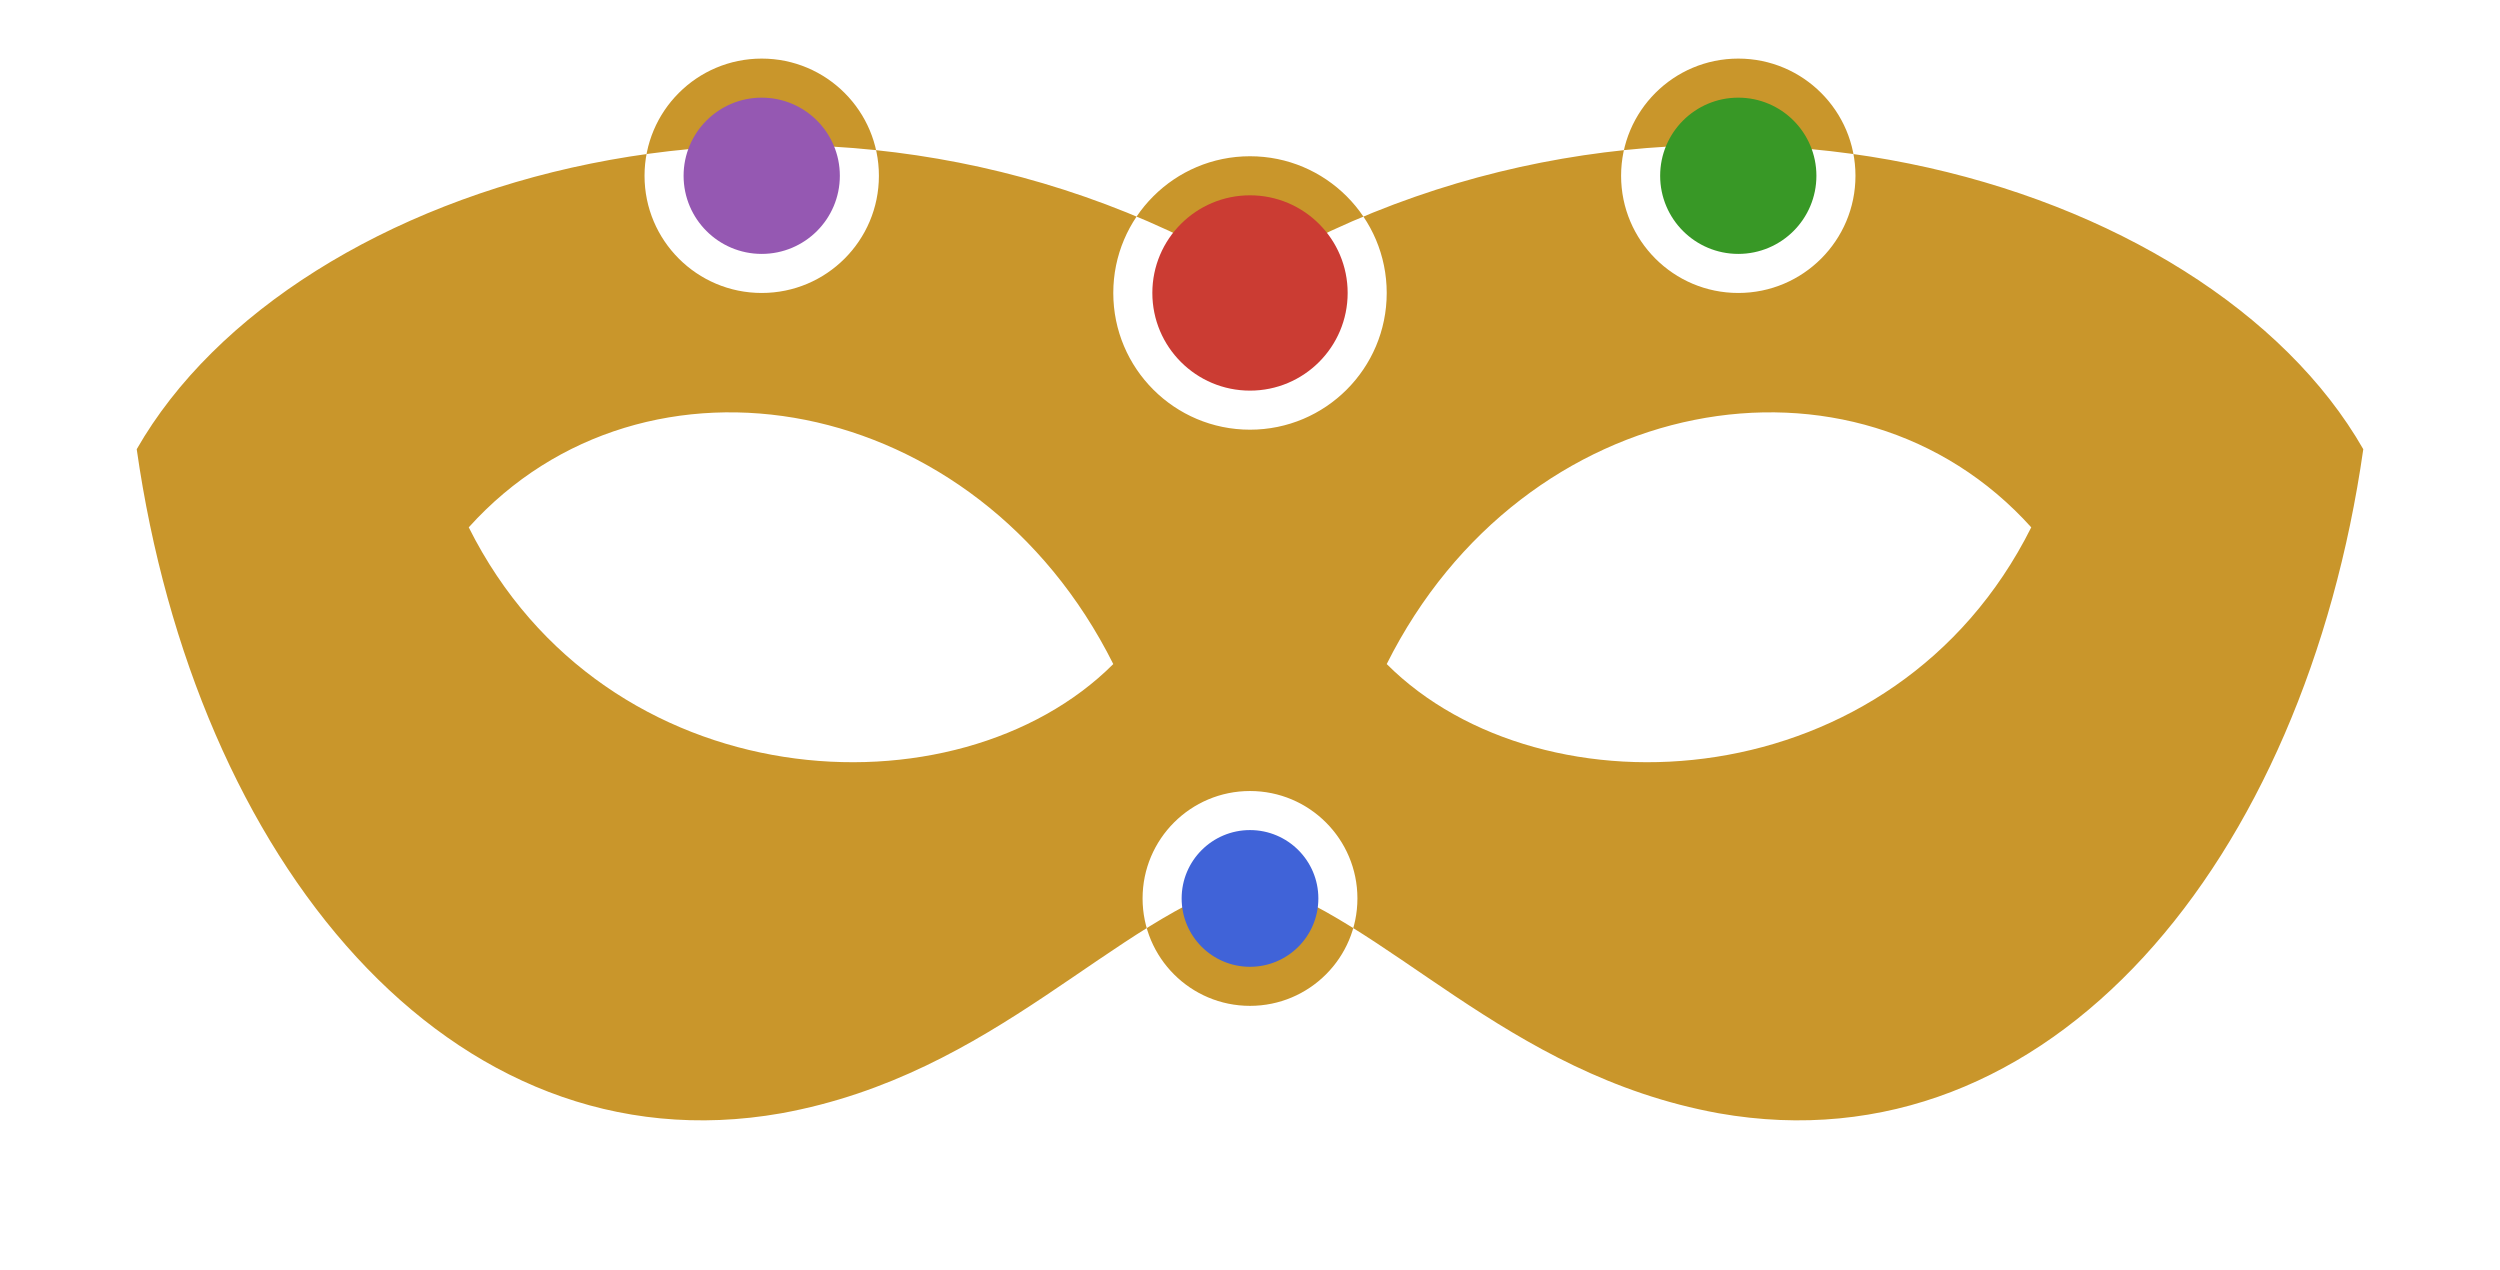
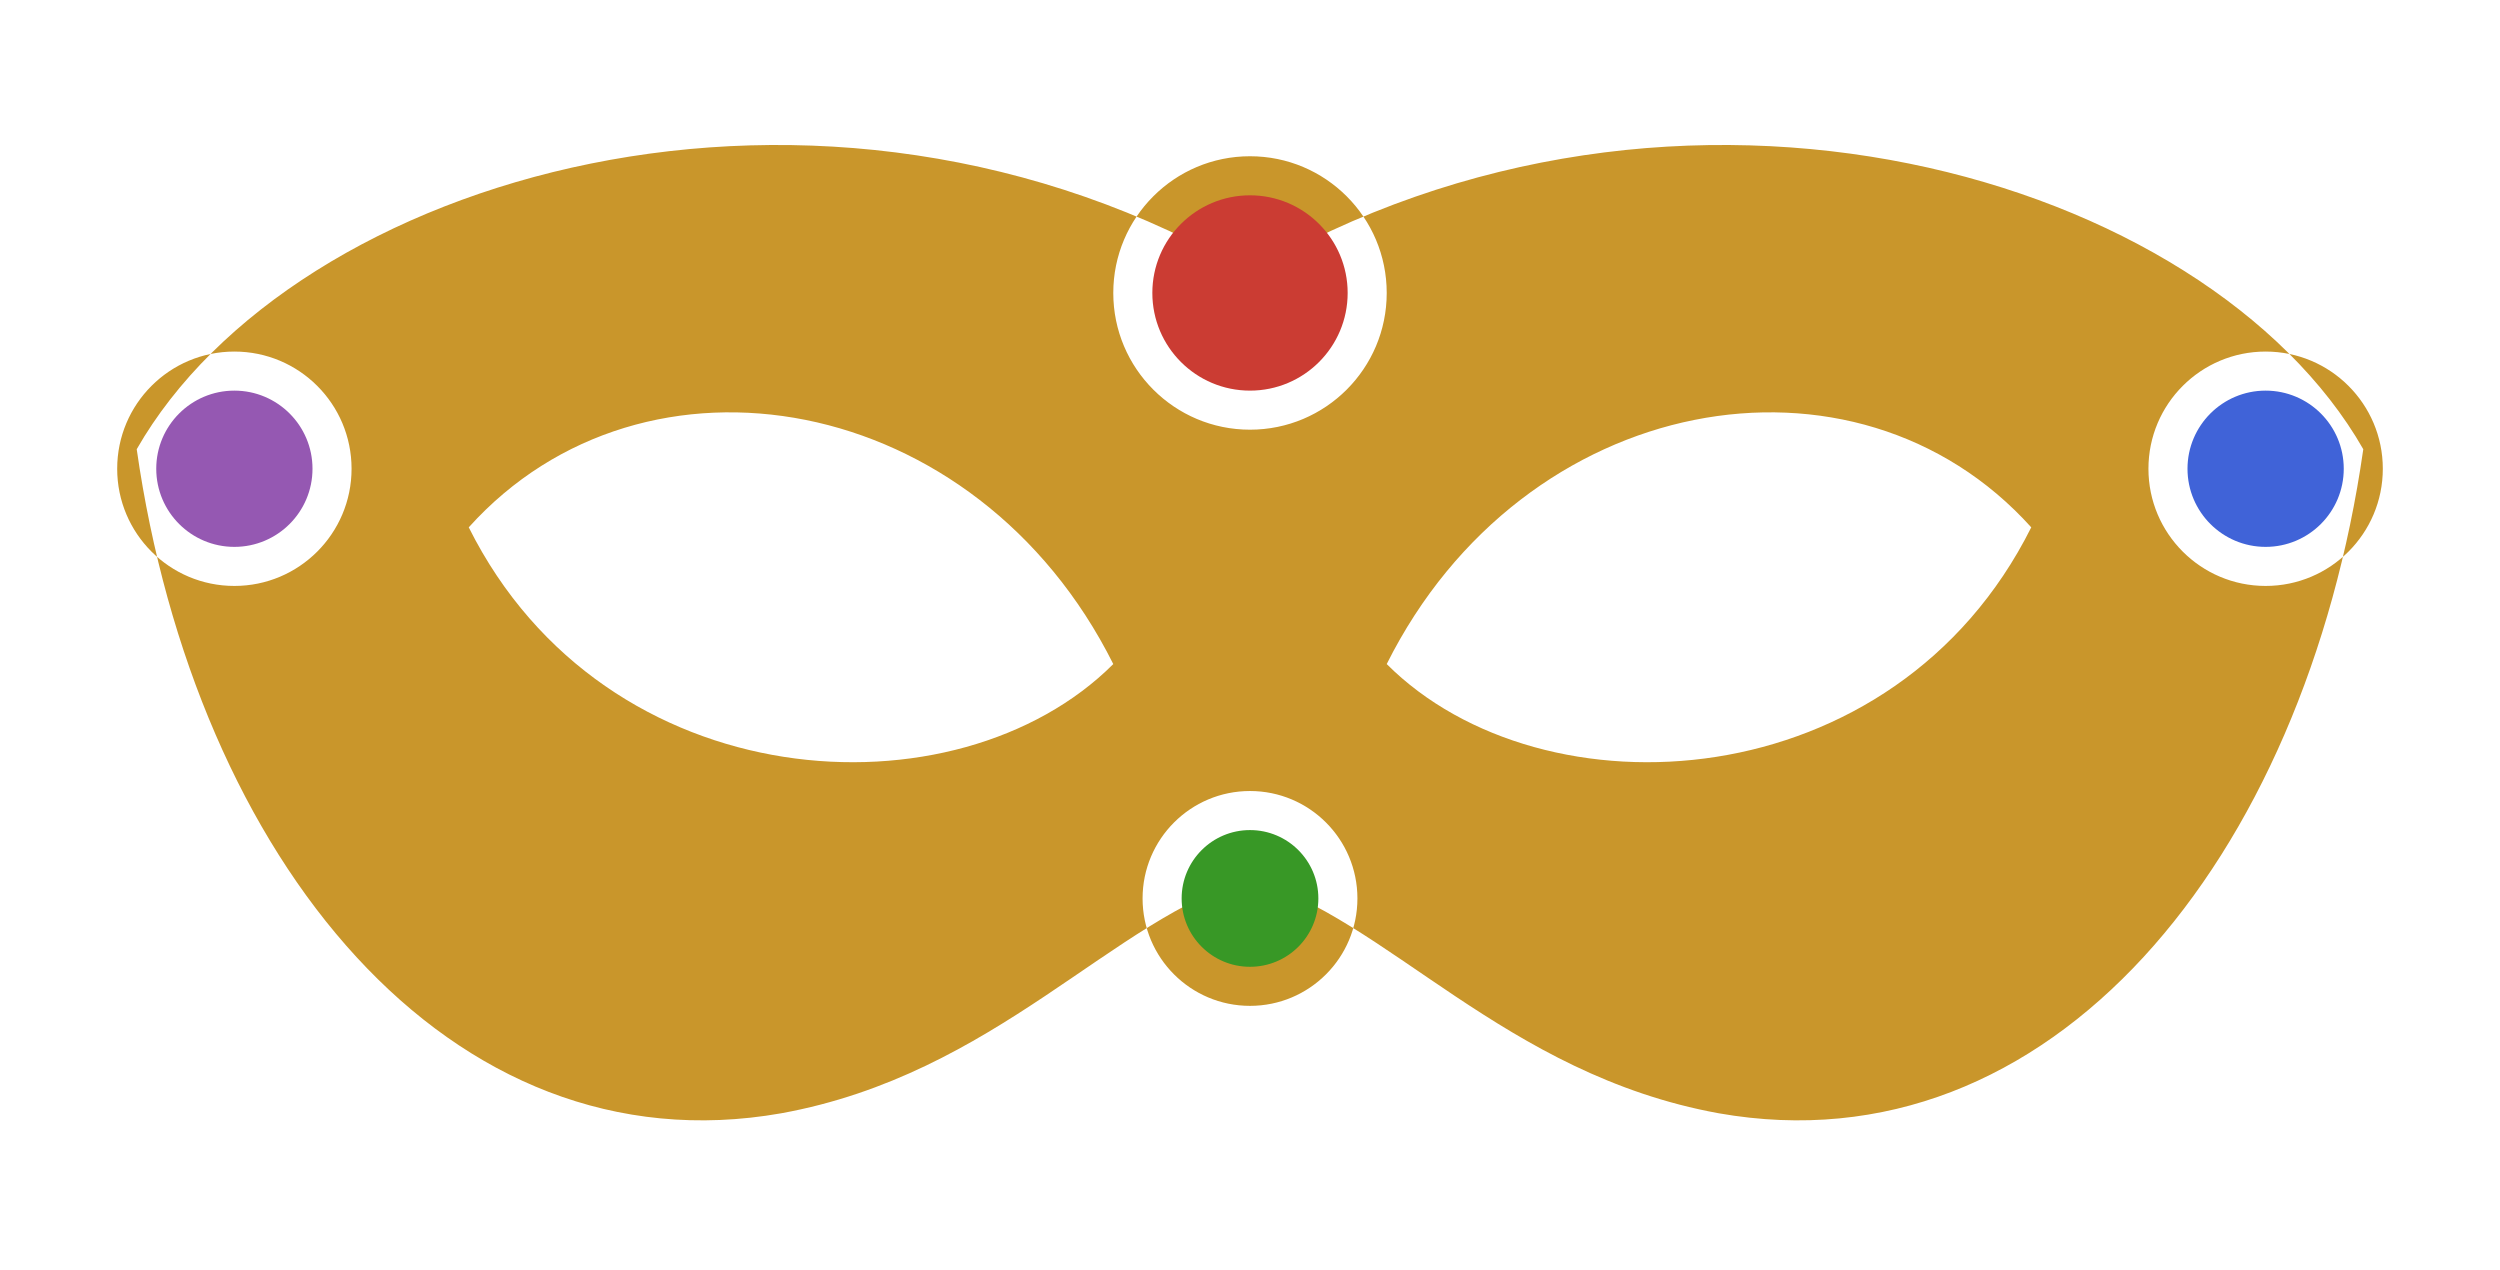
<svg xmlns="http://www.w3.org/2000/svg" viewBox="0 58 256 130" width="256" height="130" role="img" aria-label="Masque.jl logo: a gold Venetian eye mask set with four jewels in the Julia colours">
-   <path fill="#C9962B" fill-rule="evenodd" d="     M 14 104     C 30 76, 84 60, 128 86     C 172 60, 226 76, 242 104     C 236 146, 210 178, 176 172     C 154 168, 142 152, 128 148     C 114 152, 102 168, 80 172     C 46 178, 20 146, 14 104 Z     M 48 112 C 66 92, 100 98, 114 126 C 98 142, 62 140, 48 112 Z     M 208 112 C 190 92, 156 98, 142 126 C 158 142, 194 140, 208 112 Z     M 90 76 A 12 12 0 1 0 66 76 A 12 12 0 1 0 90 76 Z     M 190 76 A 12 12 0 1 0 166 76 A 12 12 0 1 0 190 76 Z     M 142 88 A 14 14 0 1 0 114 88 A 14 14 0 1 0 142 88 Z     M 139 150 A 11 11 0 1 0 117 150 A 11 11 0 1 0 139 150 Z" />
-   <circle cx="78" cy="76" r="8" fill="#9558B2" />
-   <circle cx="178" cy="76" r="8" fill="#389826" />
+   <path fill="#C9962B" fill-rule="evenodd" d="     M 14 104     C 30 76, 84 60, 128 86     C 172 60, 226 76, 242 104     C 236 146, 210 178, 176 172     C 154 168, 142 152, 128 148     C 114 152, 102 168, 80 172     C 46 178, 20 146, 14 104 Z     M 48 112 C 66 92, 100 98, 114 126 C 98 142, 62 140, 48 112 Z     M 208 112 C 190 92, 156 98, 142 126 C 158 142, 194 140, 208 112 Z     M 36 106 A 12 12 0 1 0 12 106 A 12 12 0 1 0 36 106 Z     M 244 106 A 12 12 0 1 0 220 106 A 12 12 0 1 0 244 106 Z     M 142 88 A 14 14 0 1 0 114 88 A 14 14 0 1 0 142 88 Z     M 139 150 A 11 11 0 1 0 117 150 A 11 11 0 1 0 139 150 Z" />
+   <circle cx="24" cy="106" r="8" fill="#9558B2" />
+   <circle cx="232" cy="106" r="8" fill="#4063D8" />
  <circle cx="128" cy="88" r="10" fill="#CB3C33" />
-   <circle cx="128" cy="150" r="7" fill="#4063D8" />
+   <circle cx="128" cy="150" r="7" fill="#389826" />
</svg>
